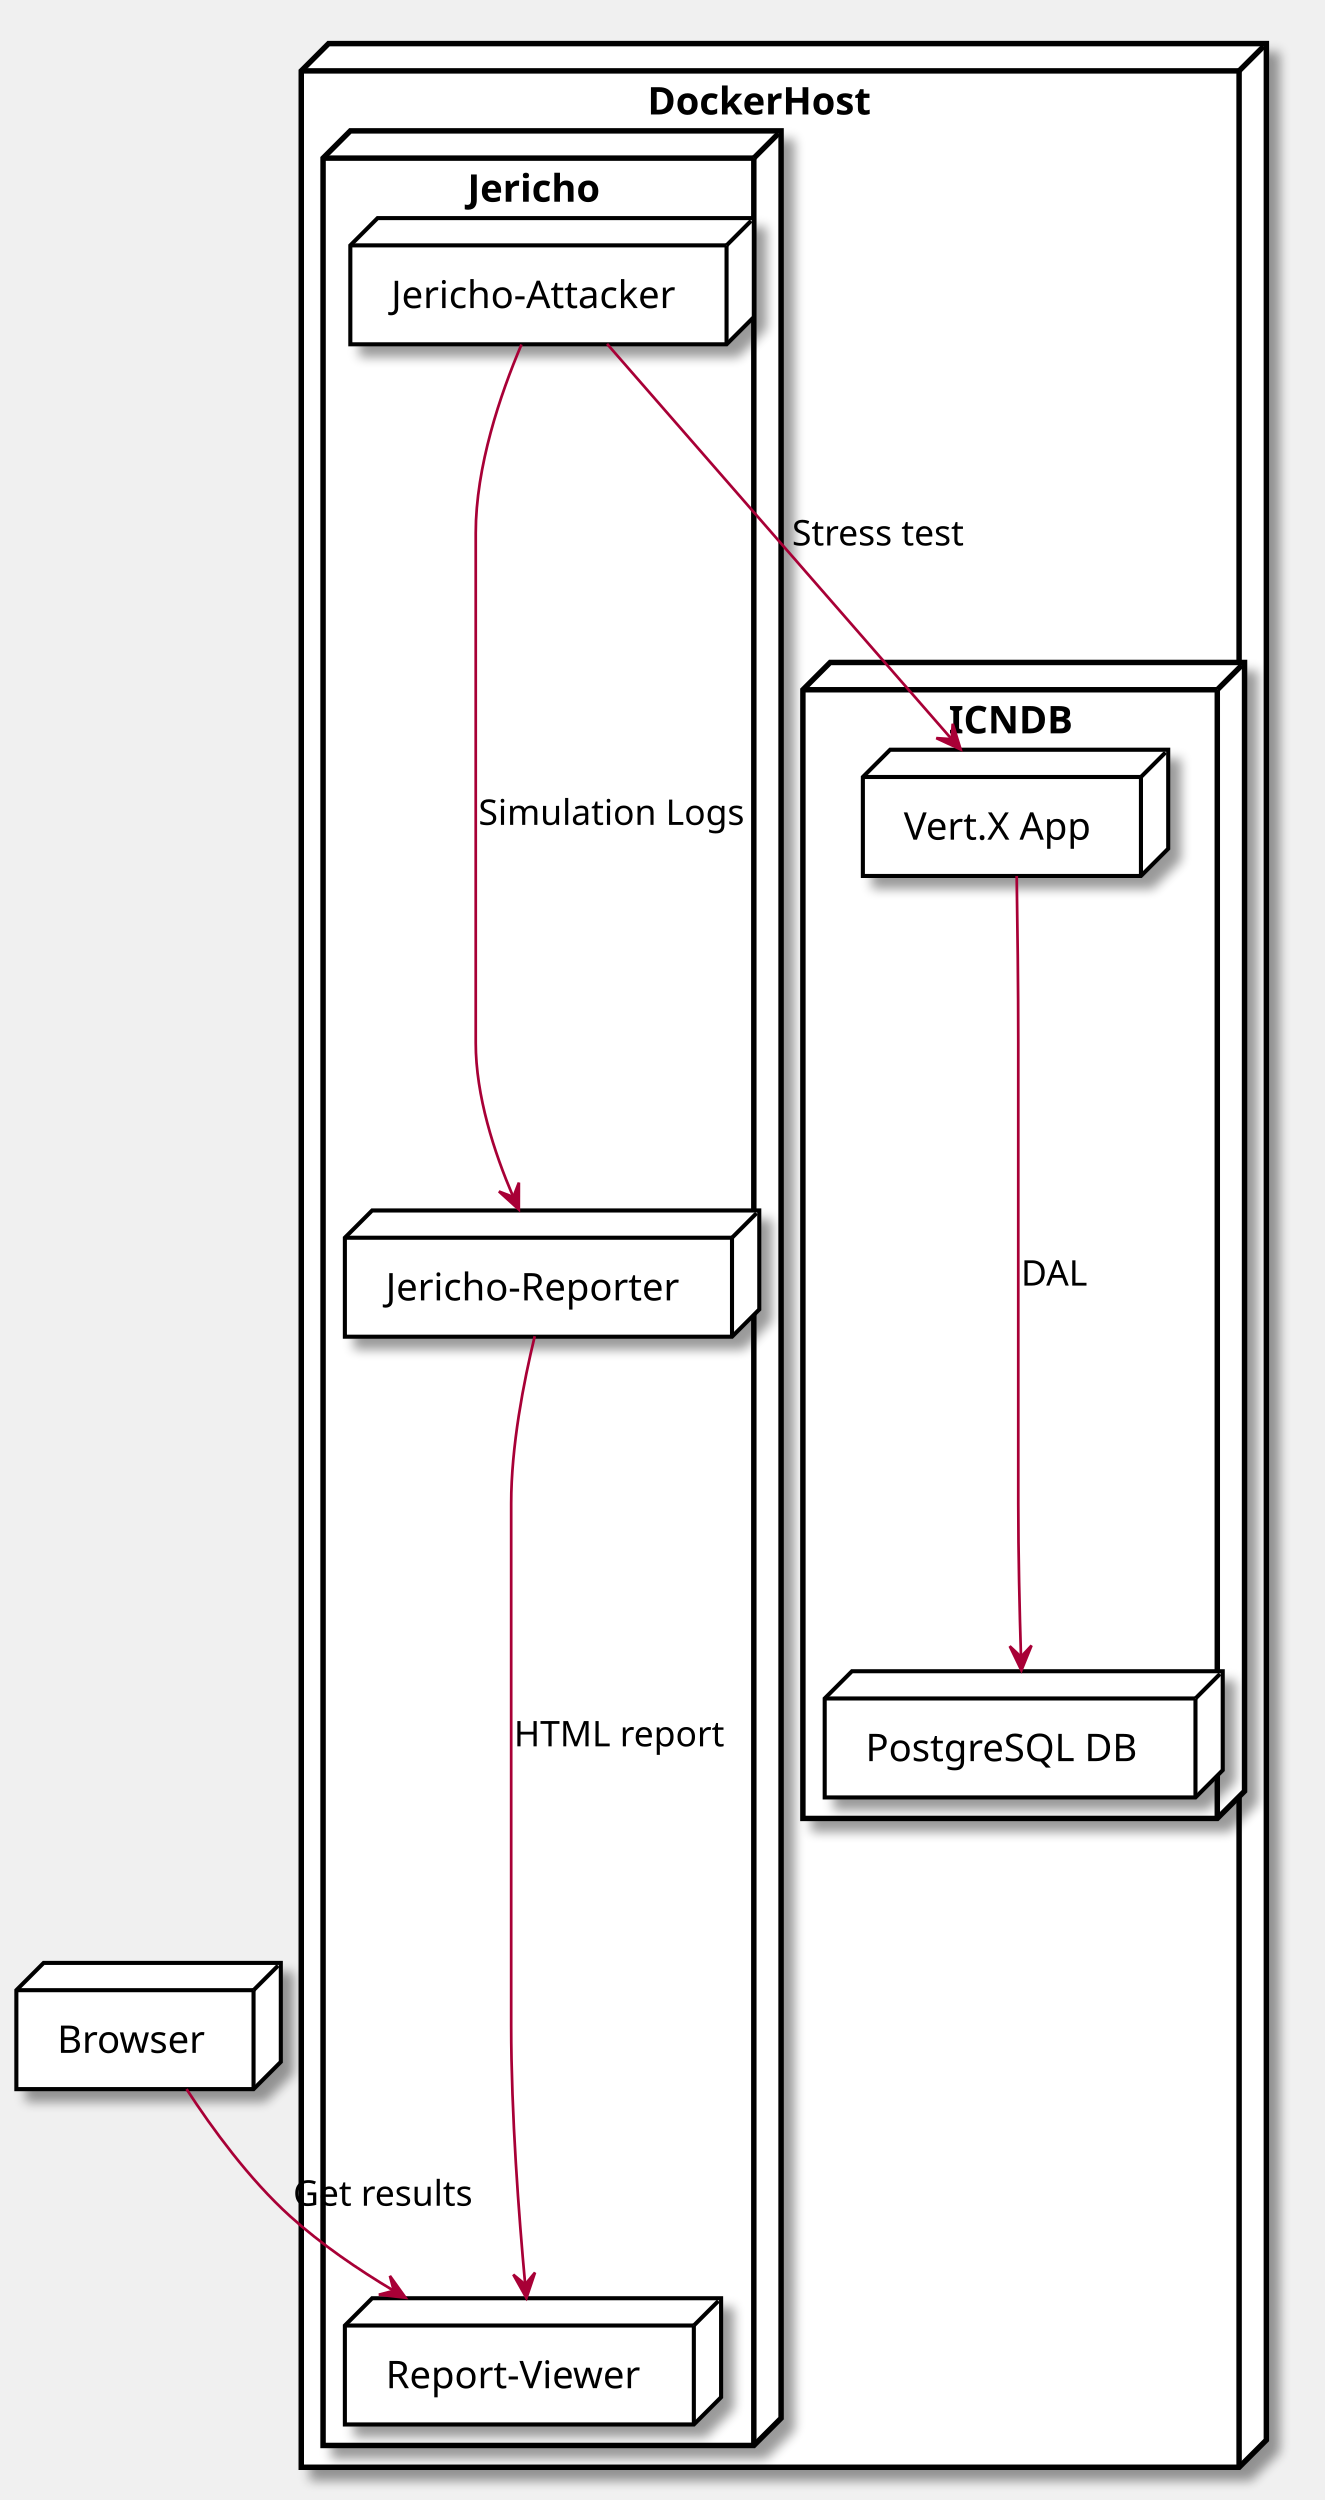
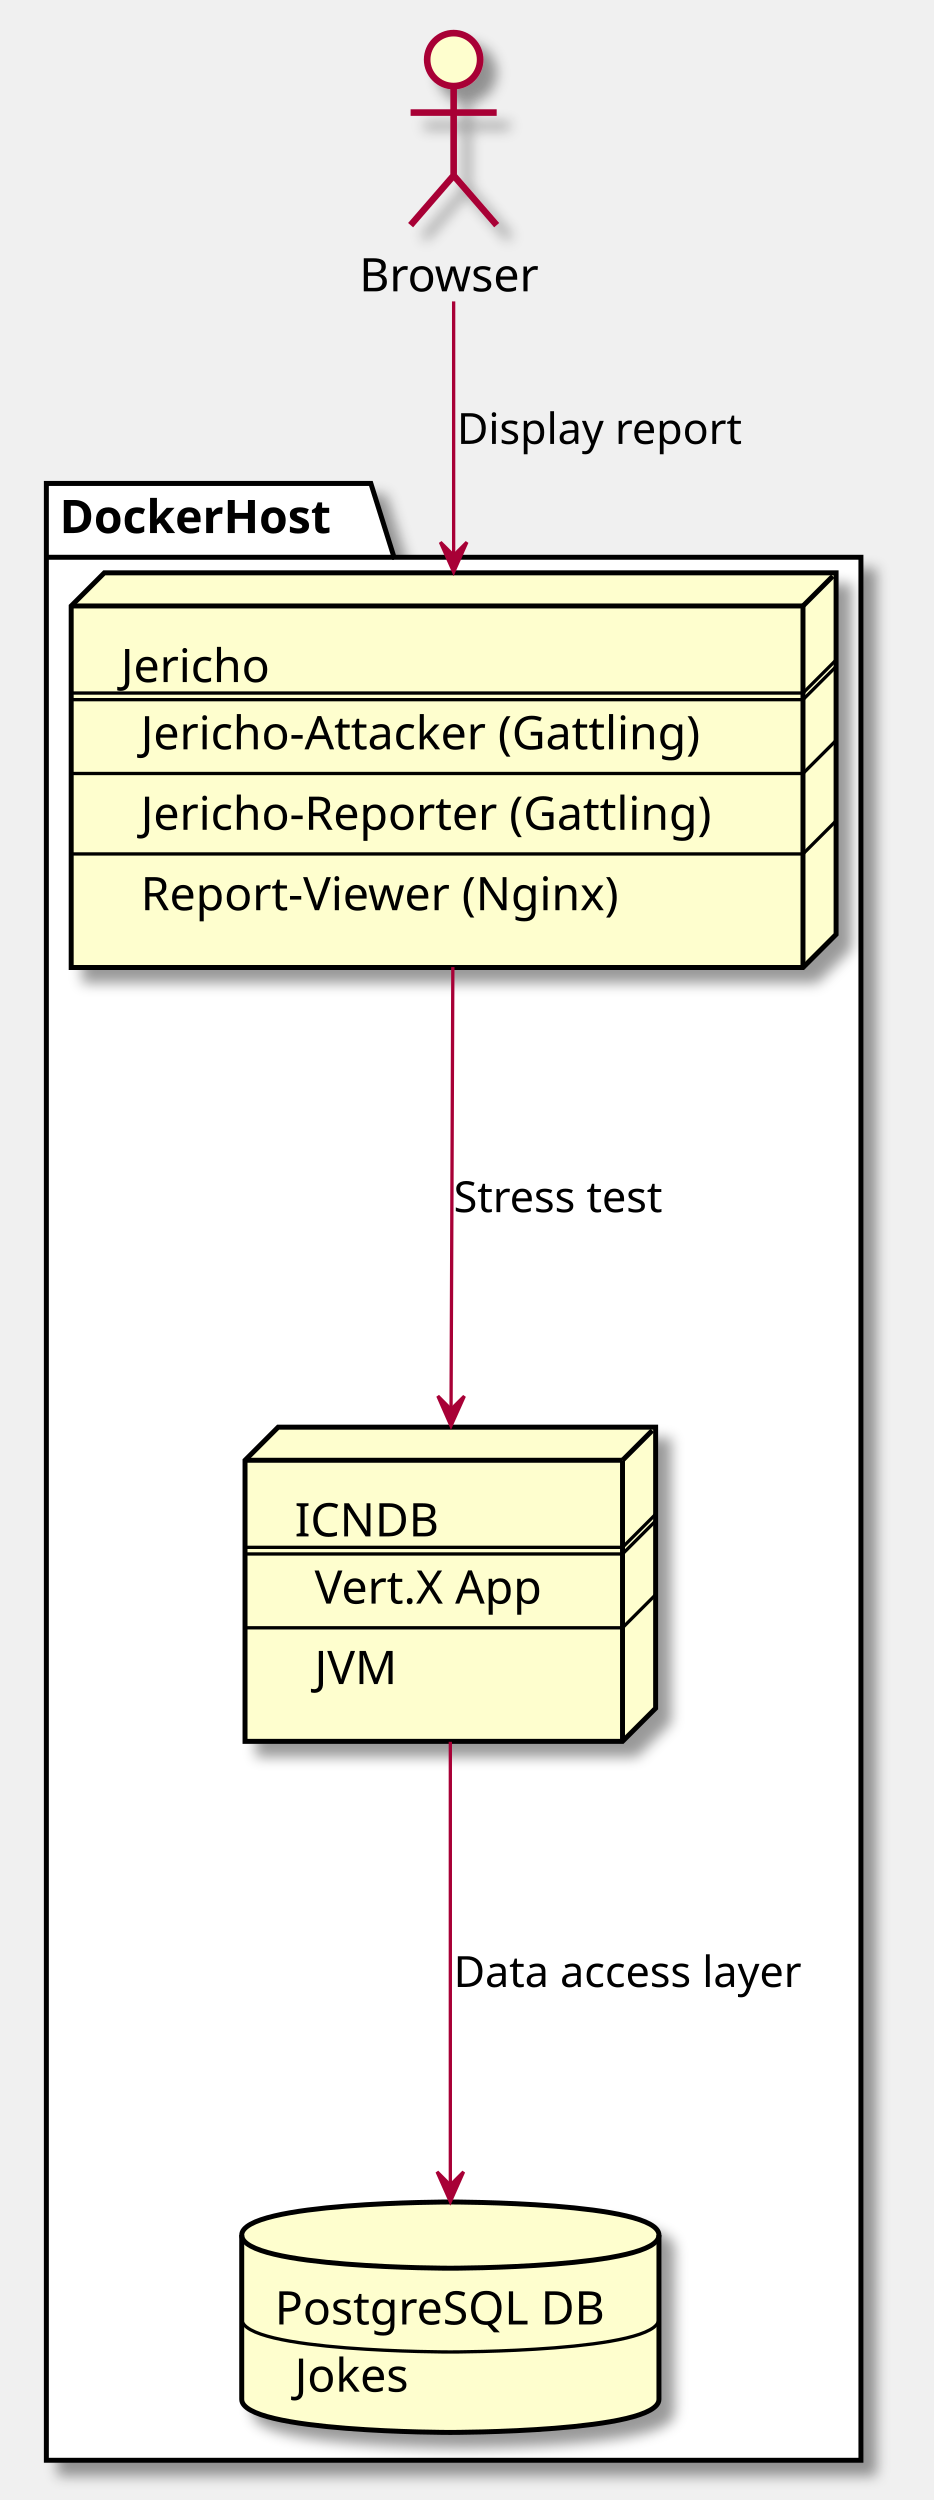
- <svg xmlns="http://www.w3.org/2000/svg" contentScriptType="application/ecmascript" contentStyleType="text/css" height="917px" preserveAspectRatio="none" style="width:486px;height:917px;" version="1.1" viewBox="0 0 486 917" width="486px" zoomAndPan="magnify">
+ <svg xmlns="http://www.w3.org/2000/svg" contentScriptType="application/ecmascript" contentStyleType="text/css" height="755px" preserveAspectRatio="none" style="width:282px;height:755px;" version="1.1" viewBox="0 0 282 755" width="282px" zoomAndPan="magnify">
  <defs>
-     <filter height="300%" id="f1l5b1zuj50pbi" width="300%" x="-1" y="-1">
+     <filter height="300%" id="f1s9hyy044gcto" width="300%" x="-1" y="-1">
      <feGaussianBlur result="blurOut" stdDeviation="2.0" />
      <feColorMatrix in="blurOut" result="blurOut2" type="matrix" values="0 0 0 0 0 0 0 0 0 0 0 0 0 0 0 0 0 0 .4 0" />
      <feOffset dx="4.0" dy="4.0" in="blurOut2" result="blurOut3" />
      <feBlend in="SourceGraphic" in2="blurOut3" mode="normal" />
    </filter>
  </defs>
  <g>
-     <polygon fill="#FFFFFF" filter="url(#f1l5b1zuj50pbi)" points="110.5,26,120.5,16,464.5,16,464.5,895,454.5,905,110.5,905,110.5,26" style="stroke: #000000; stroke-width: 2.0;" />
-     <line style="stroke: #000000; stroke-width: 2.0;" x1="454.5" x2="463.5" y1="26" y2="17" />
-     <line style="stroke: #000000; stroke-width: 2.0;" x1="110.5" x2="454.5" y1="26" y2="26" />
-     <line style="stroke: #000000; stroke-width: 2.0;" x1="454.5" x2="454.5" y1="26" y2="905" />
-     <text fill="#000000" font-family="sans-serif" font-size="14" font-weight="bold" lengthAdjust="spacingAndGlyphs" textLength="92" x="237.5" y="41.995">DockerHost</text>
-     <polygon fill="#FFFFFF" filter="url(#f1l5b1zuj50pbi)" points="294.5,253,304.5,243,456.5,243,456.5,657,446.5,667,294.5,667,294.5,253" style="stroke: #000000; stroke-width: 2.0;" />
-     <line style="stroke: #000000; stroke-width: 2.0;" x1="446.5" x2="455.5" y1="253" y2="244" />
-     <line style="stroke: #000000; stroke-width: 2.0;" x1="294.5" x2="446.5" y1="253" y2="253" />
-     <line style="stroke: #000000; stroke-width: 2.0;" x1="446.5" x2="446.5" y1="253" y2="667" />
-     <text fill="#000000" font-family="sans-serif" font-size="14" font-weight="bold" lengthAdjust="spacingAndGlyphs" textLength="47" x="348" y="268.995">ICNDB</text>
-     <polygon fill="#FFFFFF" filter="url(#f1l5b1zuj50pbi)" points="118.5,58,128.5,48,286.5,48,286.5,887,276.5,897,118.5,897,118.5,58" style="stroke: #000000; stroke-width: 2.0;" />
-     <line style="stroke: #000000; stroke-width: 2.0;" x1="276.5" x2="285.5" y1="58" y2="49" />
-     <line style="stroke: #000000; stroke-width: 2.0;" x1="118.5" x2="276.5" y1="58" y2="58" />
-     <line style="stroke: #000000; stroke-width: 2.0;" x1="276.5" x2="276.5" y1="58" y2="897" />
-     <text fill="#000000" font-family="sans-serif" font-size="14" font-weight="bold" lengthAdjust="spacingAndGlyphs" textLength="54" x="171.5" y="73.995">Jericho</text>
-     <polygon fill="#FFFFFF" filter="url(#f1l5b1zuj50pbi)" points="316.5,285,326.5,275,428.5,275,428.5,311.297,418.5,321.297,316.5,321.297,316.5,285" style="stroke: #000000; stroke-width: 1.5;" />
-     <line style="stroke: #000000; stroke-width: 1.5;" x1="418.5" x2="427.5" y1="285" y2="276" />
-     <line style="stroke: #000000; stroke-width: 1.5;" x1="316.5" x2="418.5" y1="285" y2="285" />
-     <line style="stroke: #000000; stroke-width: 1.5;" x1="418.5" x2="418.5" y1="285" y2="321.297" />
-     <text fill="#000000" font-family="sans-serif" font-size="14" lengthAdjust="spacingAndGlyphs" textLength="72" x="331.5" y="307.995">Vert.X App</text>
-     <polygon fill="#FFFFFF" filter="url(#f1l5b1zuj50pbi)" points="302.5,623,312.5,613,448.5,613,448.5,649.297,438.5,659.297,302.5,659.297,302.5,623" style="stroke: #000000; stroke-width: 1.5;" />
-     <line style="stroke: #000000; stroke-width: 1.5;" x1="438.5" x2="447.5" y1="623" y2="614" />
-     <line style="stroke: #000000; stroke-width: 1.5;" x1="302.5" x2="438.5" y1="623" y2="623" />
-     <line style="stroke: #000000; stroke-width: 1.5;" x1="438.5" x2="438.5" y1="623" y2="659.297" />
-     <text fill="#000000" font-family="sans-serif" font-size="14" lengthAdjust="spacingAndGlyphs" textLength="106" x="317.5" y="645.995">PostgreSQL DB</text>
-     <polygon fill="#FFFFFF" filter="url(#f1l5b1zuj50pbi)" points="128.5,90,138.5,80,276.5,80,276.5,116.297,266.5,126.297,128.5,126.297,128.5,90" style="stroke: #000000; stroke-width: 1.5;" />
-     <line style="stroke: #000000; stroke-width: 1.5;" x1="266.5" x2="275.5" y1="90" y2="81" />
-     <line style="stroke: #000000; stroke-width: 1.5;" x1="128.5" x2="266.5" y1="90" y2="90" />
-     <line style="stroke: #000000; stroke-width: 1.5;" x1="266.5" x2="266.5" y1="90" y2="126.297" />
-     <text fill="#000000" font-family="sans-serif" font-size="14" lengthAdjust="spacingAndGlyphs" textLength="108" x="143.5" y="112.995">Jericho-Attacker</text>
-     <polygon fill="#FFFFFF" filter="url(#f1l5b1zuj50pbi)" points="126.5,454,136.5,444,278.5,444,278.5,480.297,268.5,490.297,126.5,490.297,126.5,454" style="stroke: #000000; stroke-width: 1.5;" />
-     <line style="stroke: #000000; stroke-width: 1.5;" x1="268.5" x2="277.5" y1="454" y2="445" />
-     <line style="stroke: #000000; stroke-width: 1.5;" x1="126.5" x2="268.5" y1="454" y2="454" />
-     <line style="stroke: #000000; stroke-width: 1.5;" x1="268.5" x2="268.5" y1="454" y2="490.297" />
-     <text fill="#000000" font-family="sans-serif" font-size="14" lengthAdjust="spacingAndGlyphs" textLength="112" x="141.5" y="476.995">Jericho-Reporter</text>
-     <polygon fill="#FFFFFF" filter="url(#f1l5b1zuj50pbi)" points="126.5,853,136.5,843,264.5,843,264.5,879.297,254.5,889.297,126.5,889.297,126.5,853" style="stroke: #000000; stroke-width: 1.5;" />
-     <line style="stroke: #000000; stroke-width: 1.5;" x1="254.5" x2="263.5" y1="853" y2="844" />
-     <line style="stroke: #000000; stroke-width: 1.5;" x1="126.5" x2="254.5" y1="853" y2="853" />
-     <line style="stroke: #000000; stroke-width: 1.5;" x1="254.5" x2="254.5" y1="853" y2="889.297" />
-     <text fill="#000000" font-family="sans-serif" font-size="14" lengthAdjust="spacingAndGlyphs" textLength="98" x="141.5" y="875.995">Report-Viewer</text>
-     <polygon fill="#FFFFFF" filter="url(#f1l5b1zuj50pbi)" points="6,730,16,720,103,720,103,756.297,93,766.297,6,766.297,6,730" style="stroke: #000000; stroke-width: 1.5;" />
-     <line style="stroke: #000000; stroke-width: 1.5;" x1="93" x2="102" y1="730" y2="721" />
-     <line style="stroke: #000000; stroke-width: 1.5;" x1="6" x2="93" y1="730" y2="730" />
-     <line style="stroke: #000000; stroke-width: 1.5;" x1="93" x2="93" y1="730" y2="766.297" />
-     <text fill="#000000" font-family="sans-serif" font-size="14" lengthAdjust="spacingAndGlyphs" textLength="57" x="21" y="752.995">Browser</text>
-     <path d="M372.924,321.312 C373.197,338.281 373.5,361.814 373.5,382.5 C373.5,382.5 373.5,382.5 373.5,551.5 C373.5,570.089 373.99,590.972 374.485,607.327 " fill="none" id="Vert.X App-PostgreSQL DB" style="stroke: #A80036; stroke-width: 1.0;" />
-     <polygon fill="#A80036" points="374.652,612.69,378.369,603.57,374.496,607.693,370.373,603.82,374.652,612.69" style="stroke: #A80036; stroke-width: 1.0;" />
-     <text fill="#000000" font-family="sans-serif" font-size="13" lengthAdjust="spacingAndGlyphs" textLength="26" x="374.5" y="471.567">DAL</text>
-     <path d="M191.273,126.368 C183.483,144.727 174.5,171.171 174.5,195.5 C174.5,195.5 174.5,195.5 174.5,382.5 C174.5,401.968 181.28,422.737 188.167,438.812 " fill="none" id="Jericho-Attacker-Jericho-Reporter" style="stroke: #A80036; stroke-width: 1.0;" />
-     <polygon fill="#A80036" points="190.3,443.644,190.324,433.795,188.28,439.07,183.006,437.027,190.3,443.644" style="stroke: #A80036; stroke-width: 1.0;" />
-     <text fill="#000000" font-family="sans-serif" font-size="13" lengthAdjust="spacingAndGlyphs" textLength="102" x="175.5" y="302.567">Simulation Logs</text>
-     <path d="M196.139,490.117 C192.05,506.991 187.5,530.492 187.5,551.5 C187.5,551.5 187.5,551.5 187.5,743 C187.5,775.564 190.327,812.877 192.62,837.785 " fill="none" id="Jericho-Reporter-Report-Viewer" style="stroke: #A80036; stroke-width: 1.0;" />
-     <polygon fill="#A80036" points="193.1,842.906,196.242,833.572,192.633,837.928,188.277,834.319,193.1,842.906" style="stroke: #A80036; stroke-width: 1.0;" />
-     <text fill="#000000" font-family="sans-serif" font-size="13" lengthAdjust="spacingAndGlyphs" textLength="78" x="188.5" y="640.567">HTML report</text>
-     <path d="M222.669,126.135 C254.237,162.345 315.176,232.246 348.794,270.808 " fill="none" id="Jericho-Attacker-Vert.X App" style="stroke: #A80036; stroke-width: 1.0;" />
-     <polygon fill="#A80036" points="352.357,274.895,349.458,265.483,349.072,271.127,343.428,270.74,352.357,274.895" style="stroke: #A80036; stroke-width: 1.0;" />
-     <text fill="#000000" font-family="sans-serif" font-size="13" lengthAdjust="spacingAndGlyphs" textLength="70" x="290.5" y="200.067">Stress test</text>
-     <path d="M68.415,766.277 C77.903,780.862 91.444,799.404 106.5,813 C117.772,823.179 131.293,832.41 144.352,840.211 " fill="none" id="Browser-Report-Viewer" style="stroke: #A80036; stroke-width: 1.0;" />
-     <polygon fill="#A80036" points="148.759,842.801,143.026,834.792,144.448,840.267,138.973,841.689,148.759,842.801" style="stroke: #A80036; stroke-width: 1.0;" />
-     <text fill="#000000" font-family="sans-serif" font-size="13" lengthAdjust="spacingAndGlyphs" textLength="70" x="107.5" y="809.067">Get results</text>
+     <polygon fill="#FFFFFF" filter="url(#f1s9hyy044gcto)" points="14,146,112,146,119,168.297,260,168.297,260,743,14,743,14,146" style="stroke: #000000; stroke-width: 1.5;" />
+     <line style="stroke: #000000; stroke-width: 1.5;" x1="14" x2="119" y1="168.297" y2="168.297" />
+     <text fill="#000000" font-family="sans-serif" font-size="14" font-weight="bold" lengthAdjust="spacingAndGlyphs" textLength="92" x="18" y="160.995">DockerHost</text>
+     <polygon fill="#FEFECE" filter="url(#f1s9hyy044gcto)" points="74,441,84,431,198,431,198,515.891,188,525.891,74,525.891,74,441" style="stroke: #000000; stroke-width: 1.5;" />
+     <line style="stroke: #000000; stroke-width: 1.5;" x1="188" x2="197" y1="441" y2="432" />
+     <line style="stroke: #000000; stroke-width: 1.5;" x1="74" x2="188" y1="441" y2="441" />
+     <line style="stroke: #000000; stroke-width: 1.5;" x1="188" x2="188" y1="441" y2="525.891" />
+     <text fill="#000000" font-family="sans-serif" font-size="14" lengthAdjust="spacingAndGlyphs" textLength="44" x="89" y="463.995">ICNDB</text>
+     <line style="stroke: #000000; stroke-width: 1.0;" x1="74" x2="188" y1="467.297" y2="467.297" />
+     <line style="stroke: #000000; stroke-width: 1.0;" x1="188" x2="198" y1="467.297" y2="457.297" />
+     <line style="stroke: #000000; stroke-width: 1.0;" x1="74" x2="188" y1="469.297" y2="469.297" />
+     <line style="stroke: #000000; stroke-width: 1.0;" x1="188" x2="198" y1="469.297" y2="459.297" />
+     <text fill="#000000" font-family="sans-serif" font-size="14" lengthAdjust="spacingAndGlyphs" textLength="72" x="95" y="484.292">Vert.X App</text>
+     <line style="stroke: #000000; stroke-width: 1.0;" x1="74" x2="188" y1="491.594" y2="491.594" />
+     <line style="stroke: #000000; stroke-width: 1.0;" x1="188" x2="198" y1="491.594" y2="481.594" />
+     <text fill="#000000" font-family="sans-serif" font-size="14" lengthAdjust="spacingAndGlyphs" textLength="24" x="95" y="508.589">JVM</text>
+     <path d="M73,675 C73,665 136,665 136,665 C136,665 199,665 199,675 L199,724.594 C199,734.594 136,734.594 136,734.594 C136,734.594 73,734.594 73,724.594 L73,675 " fill="#FEFECE" filter="url(#f1s9hyy044gcto)" style="stroke: #000000; stroke-width: 1.5;" />
+     <path d="M73,675 C73,685 136,685 136,685 C136,685 199,685 199,675 " fill="none" style="stroke: #000000; stroke-width: 1.5;" />
+     <text fill="#000000" font-family="sans-serif" font-size="14" lengthAdjust="spacingAndGlyphs" textLength="106" x="83" y="701.995">PostgreSQL DB</text>
+     <path d="M73,700.297 C73,710.297 136,710.297 136,710.297 C136,710.297 199,710.297 199,700.297 " fill="none" style="stroke: #000000; stroke-width: 1.0;" />
+     <text fill="#000000" font-family="sans-serif" font-size="14" lengthAdjust="spacingAndGlyphs" textLength="37" x="89" y="722.292">Jokes</text>
+     <polygon fill="#FEFECE" filter="url(#f1s9hyy044gcto)" points="21.5,183,31.5,173,252.5,173,252.5,282.188,242.5,292.188,21.5,292.188,21.5,183" style="stroke: #000000; stroke-width: 1.5;" />
+     <line style="stroke: #000000; stroke-width: 1.5;" x1="242.5" x2="251.5" y1="183" y2="174" />
+     <line style="stroke: #000000; stroke-width: 1.5;" x1="21.5" x2="242.5" y1="183" y2="183" />
+     <line style="stroke: #000000; stroke-width: 1.5;" x1="242.5" x2="242.5" y1="183" y2="292.188" />
+     <text fill="#000000" font-family="sans-serif" font-size="14" lengthAdjust="spacingAndGlyphs" textLength="46" x="36.5" y="205.995">Jericho</text>
+     <line style="stroke: #000000; stroke-width: 1.0;" x1="21.5" x2="242.5" y1="209.297" y2="209.297" />
+     <line style="stroke: #000000; stroke-width: 1.0;" x1="242.5" x2="252.5" y1="209.297" y2="199.297" />
+     <line style="stroke: #000000; stroke-width: 1.0;" x1="21.5" x2="242.5" y1="211.297" y2="211.297" />
+     <line style="stroke: #000000; stroke-width: 1.0;" x1="242.5" x2="252.5" y1="211.297" y2="201.297" />
+     <text fill="#000000" font-family="sans-serif" font-size="14" lengthAdjust="spacingAndGlyphs" textLength="175" x="42.5" y="226.292">Jericho-Attacker (Gattling)</text>
+     <line style="stroke: #000000; stroke-width: 1.0;" x1="21.5" x2="242.5" y1="233.594" y2="233.594" />
+     <line style="stroke: #000000; stroke-width: 1.0;" x1="242.5" x2="252.5" y1="233.594" y2="223.594" />
+     <text fill="#000000" font-family="sans-serif" font-size="14" lengthAdjust="spacingAndGlyphs" textLength="179" x="42.5" y="250.589">Jericho-Reporter (Gattling)</text>
+     <line style="stroke: #000000; stroke-width: 1.0;" x1="21.5" x2="242.5" y1="257.891" y2="257.891" />
+     <line style="stroke: #000000; stroke-width: 1.0;" x1="242.5" x2="252.5" y1="257.891" y2="247.891" />
+     <text fill="#000000" font-family="sans-serif" font-size="14" lengthAdjust="spacingAndGlyphs" textLength="150" x="42.5" y="274.886">Report-Viewer (Nginx)</text>
+     <ellipse cx="137" cy="18" fill="#FEFECE" filter="url(#f1s9hyy044gcto)" rx="8" ry="8" style="stroke: #A80036; stroke-width: 2.0;" />
+     <path d="M137,26 L137,53 M124,34 L150,34 M137,53 L124,68 M137,53 L150,68 " fill="#FEFECE" filter="url(#f1s9hyy044gcto)" style="stroke: #A80036; stroke-width: 2.0;" />
+     <text fill="#000000" font-family="sans-serif" font-size="14" lengthAdjust="spacingAndGlyphs" textLength="57" x="108.5" y="87.995">Browser</text>
+     <path d="M136,526.017 C136,565.757 136,621.833 136,659.479 " fill="none" id="ICNDB-PostgreSQL" style="stroke: #A80036; stroke-width: 1.0;" />
+     <polygon fill="#A80036" points="136,664.895,140,655.895,136,659.895,132,655.895,136,664.895" style="stroke: #A80036; stroke-width: 1.0;" />
+     <text fill="#000000" font-family="sans-serif" font-size="13" lengthAdjust="spacingAndGlyphs" textLength="114" x="137" y="600.067">Data access layer</text>
+     <path d="M136.758,292.05 C136.593,332.74 136.375,386.186 136.216,425.421 " fill="none" id="Jericho-ICNDB" style="stroke: #A80036; stroke-width: 1.0;" />
+     <polygon fill="#A80036" points="136.195,430.617,140.231,421.634,136.215,425.617,132.231,421.601,136.195,430.617" style="stroke: #A80036; stroke-width: 1.0;" />
+     <text fill="#000000" font-family="sans-serif" font-size="13" lengthAdjust="spacingAndGlyphs" textLength="70" x="137" y="366.067">Stress test</text>
+     <path d="M137,91.025 C137,113.665 137,142.193 137,167.691 " fill="none" id="Browser-Jericho" style="stroke: #A80036; stroke-width: 1.0;" />
+     <polygon fill="#A80036" points="137,172.747,141,163.747,137,167.747,133,163.747,137,172.747" style="stroke: #A80036; stroke-width: 1.0;" />
+     <text fill="#000000" font-family="sans-serif" font-size="13" lengthAdjust="spacingAndGlyphs" textLength="89" x="138" y="134.067">Display report</text>
  </g>
</svg>
